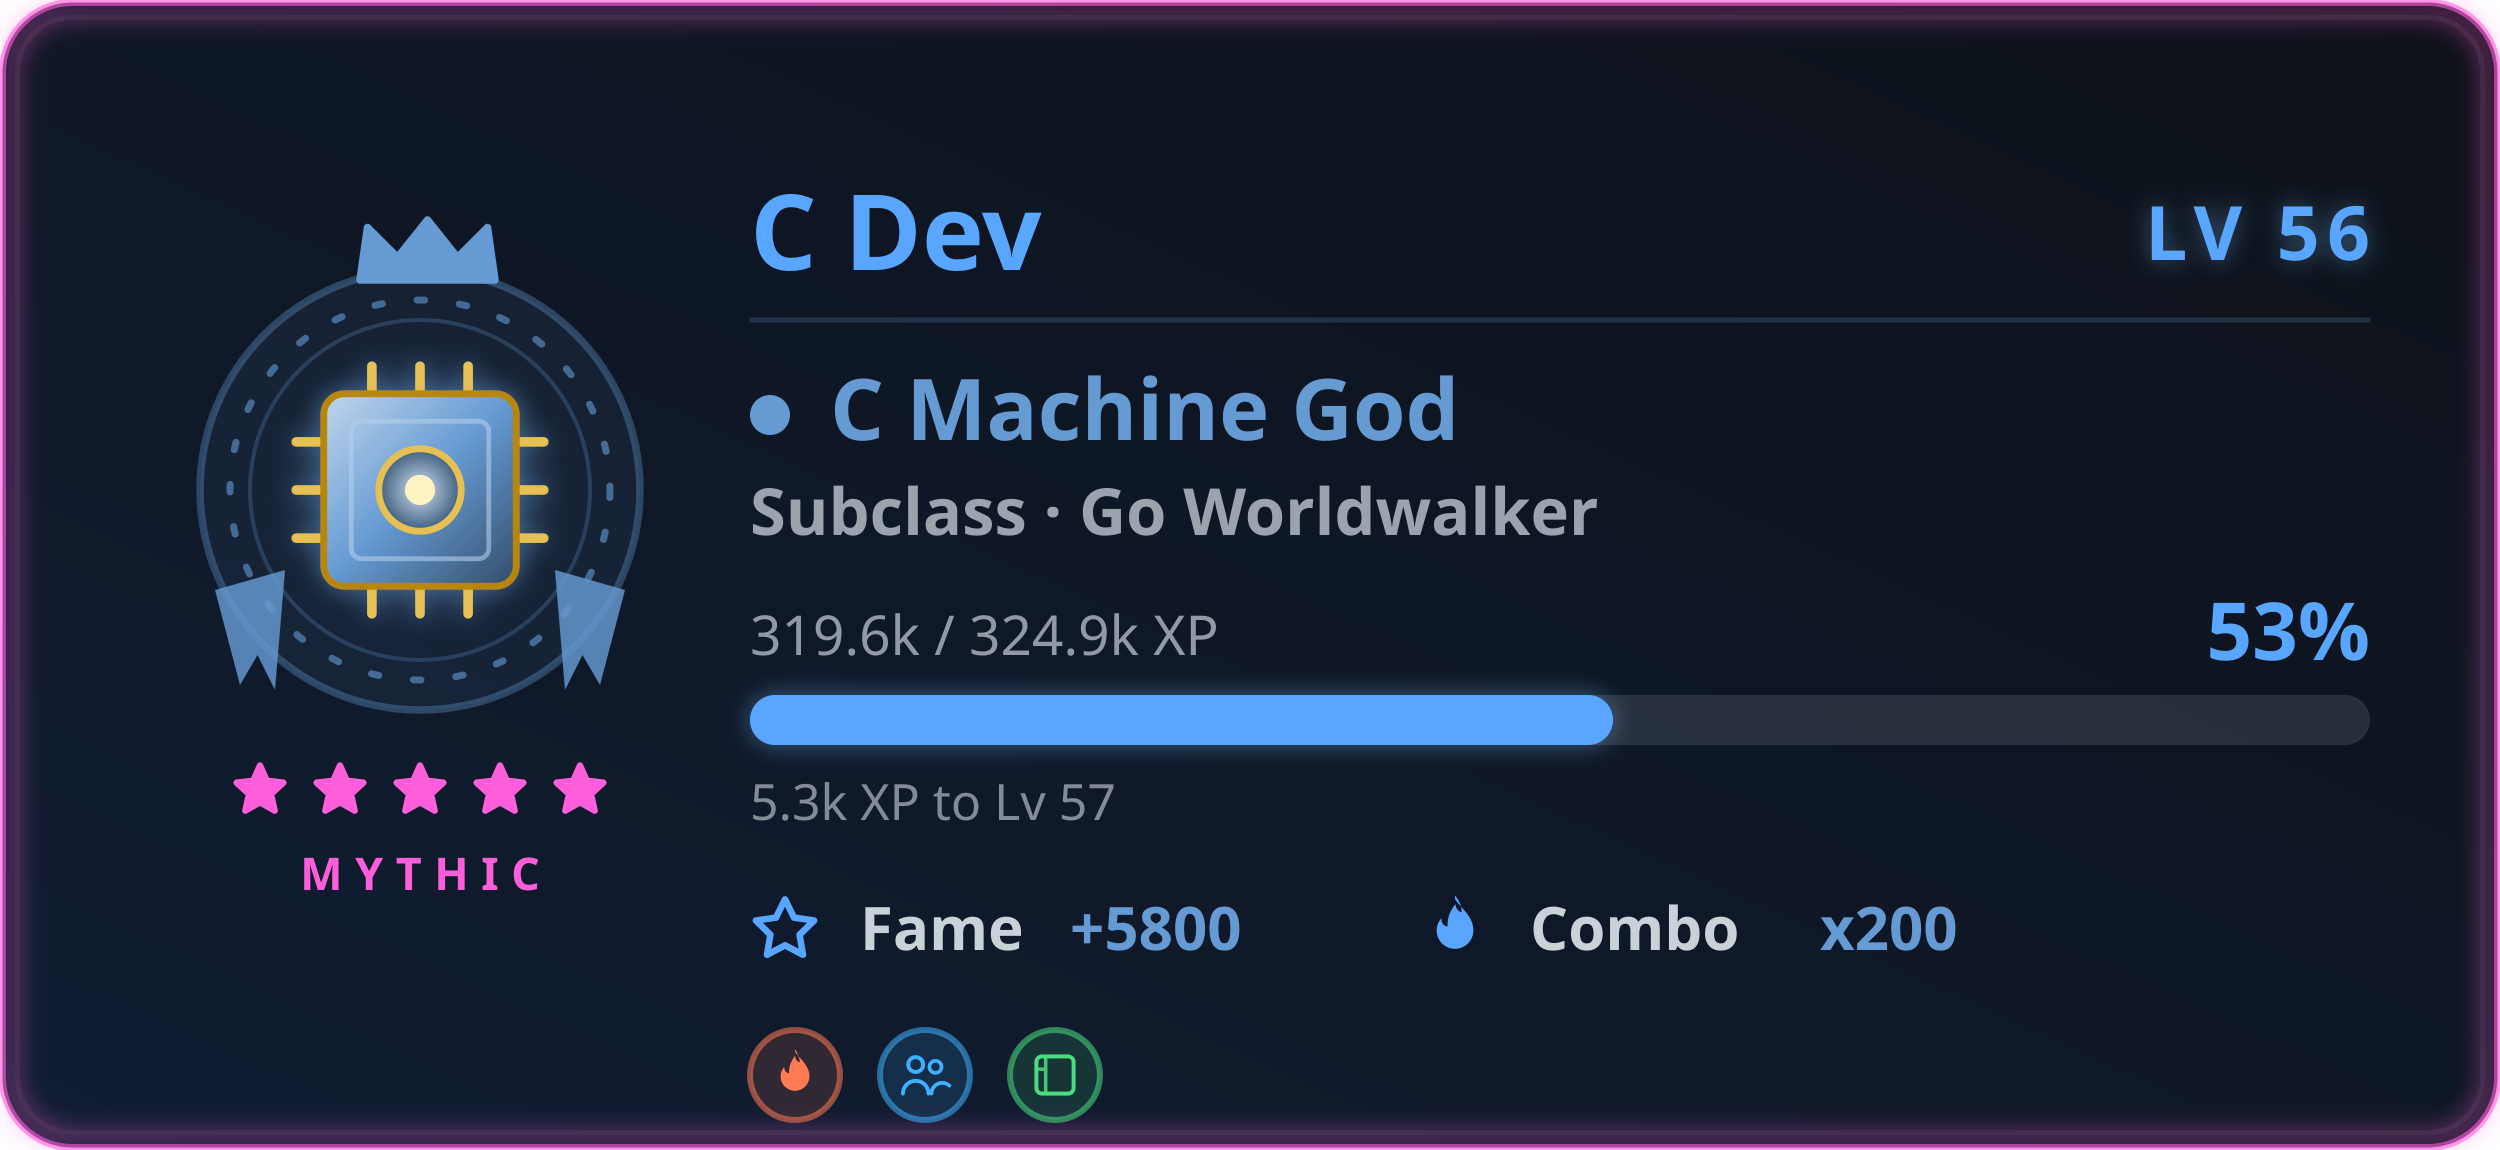
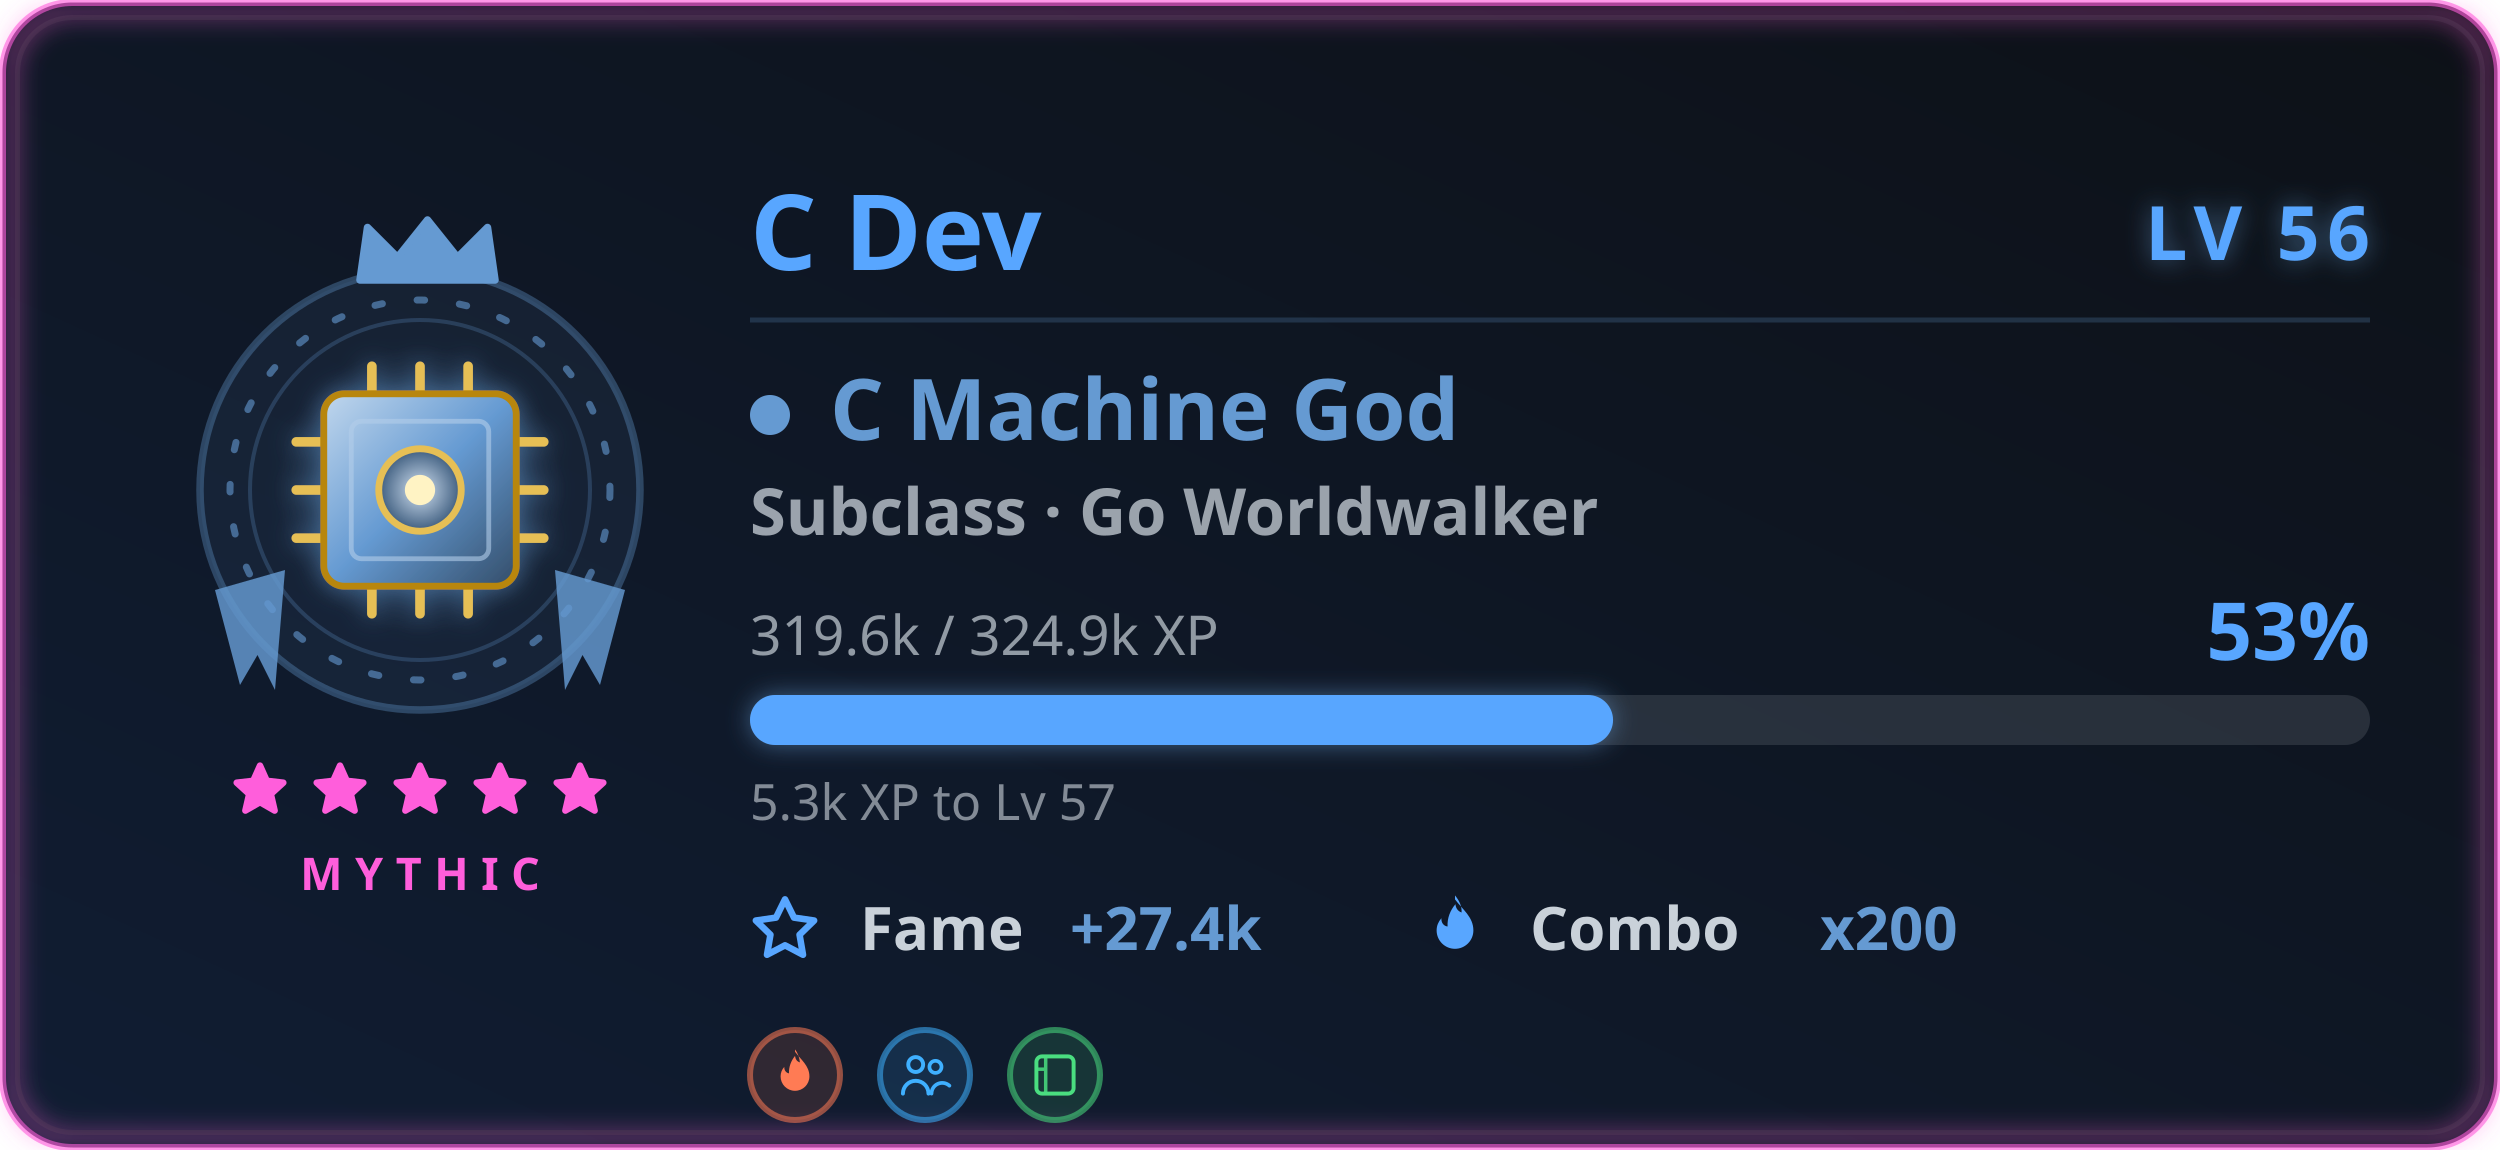
<svg xmlns="http://www.w3.org/2000/svg" width="500" height="230" viewBox="0 0 500 230" role="img" aria-labelledby="card-title-a11y card-desc-a11y">
  <style>
text { font-family: 'Segoe UI', Ubuntu, 'Helvetica Neue', sans-serif; }
.title { font-size: 18px; font-weight: 600; fill: #58a6ff; }
.title-icon { fill: #58a6ff; }
.icon { fill: #58a6ff; }


.gl-name { font-size: 21px; font-weight: 700; fill: #58a6ff; }
.gl-lvl { font-size: 15px; font-weight: 800; letter-spacing: 1.5px; fill: #58a6ff; }
.gl-class { font-size: 17px; font-weight: 700; fill: #659ad2; }
.gl-sub { font-size: 13px; font-weight: 600; fill: #c9d1d9; opacity: 0.75; }
.gl-meta { font-size: 11px; fill: #c9d1d9; opacity: 0.7; }
.gl-pct { font-size: 16px; font-weight: 800; fill: #58a6ff; }
.gl-chip-label { font-size: 12px; font-weight: 600; fill: #c9d1d9; }
.gl-chip-value { font-size: 12px; font-weight: 800; fill: #659ad2; }
.gl-hint { font-size: 10px; fill: #c9d1d9; opacity: 0.62; }
.gl-rarity { font-size: 9px; font-weight: 700; letter-spacing: 2.5px; fill: #ff5edb; }

</style>
  <defs>
    <linearGradient id="card-bg" x1="0" y1="0" x2="1" y2="1" gradientTransform="rotate(90, 0.5, 0.5)">
      <stop offset="0.0%" stop-color="#0d1117" />
      <stop offset="100.0%" stop-color="#101d33" />
    </linearGradient>
    <filter id="card-glow" x="-50%" y="-50%" width="200%" height="200%">
      <feGaussianBlur in="SourceGraphic" stdDeviation="3" result="blur" />
      <feFlood flood-color="#58a6ff" flood-opacity="0.55" result="tint" />
      <feComposite in="tint" in2="blur" operator="in" result="softGlow" />
      <feMerge>
        <feMergeNode in="softGlow" />
        <feMergeNode in="SourceGraphic" />
      </feMerge>
    </filter>
    <filter id="gl-glow" x="-60%" y="-60%" width="220%" height="220%">
      <feGaussianBlur in="SourceGraphic" stdDeviation="2.4" result="b" />
      <feFlood flood-color="#659ad2" flood-opacity="0.55" result="t" />
      <feComposite in="t" in2="b" operator="in" result="g" />
      <feMerge>
        <feMergeNode in="g" />
        <feMergeNode in="SourceGraphic" />
      </feMerge>
    </filter>
    <filter id="gl-rarity" x="-20%" y="-20%" width="140%" height="140%">
      <feGaussianBlur stdDeviation="2.4" />
    </filter>
  </defs>
  <rect x="0.5" y="0.5" width="499" height="229" rx="14" fill="url(#card-bg)" stroke="#ff5edb" stroke-width="1.4" stroke-opacity="0.6" />
  <rect x="3.5" y="3.5" width="493" height="223" rx="11" fill="none" stroke="#30363d" stroke-opacity="0.4" />
  <rect x="2" y="2" width="496" height="226" rx="13" fill="none" stroke="#ff5edb" stroke-width="3.5" stroke-opacity="0.4" filter="url(#gl-rarity)" />
  <g class="fade">
    <g class="">
      <g class="flourish">
        <g transform="translate(84,0)">
          <g transform="translate(0,98)" fill="#659ad2" opacity="0.82">
            <path d="M27 16 L41 20 L36 39 L32.5 33 L29 40 Z" />
          </g>
        </g>
        <g transform="translate(84,0) scale(-1,1)">
          <g transform="translate(0,98)" fill="#659ad2" opacity="0.82">
            <path d="M27 16 L41 20 L36 39 L32.5 33 L29 40 Z" />
          </g>
        </g>
      </g>
      <circle cx="84" cy="98" r="44" fill="#659ad2" fill-opacity="0.08" stroke="#659ad2" stroke-opacity="0.35" stroke-width="1.5" />
      <g class="">
        <circle cx="84" cy="98" r="38" fill="none" stroke="#659ad2" stroke-opacity="0.6" stroke-width="1.4" stroke-dasharray="1.5 7" stroke-linecap="round" />
        <circle cx="84" cy="98" r="34" fill="none" stroke="#659ad2" stroke-opacity="0.25" stroke-width="0.8" />
      </g>
      <g class="" filter="url(#gl-glow)">
        <svg class="" x="51" y="65" width="66" height="66" viewBox="0 0 48 48" aria-hidden="true">
          <defs>
            <radialGradient id="cHalo" cx="0.5" cy="0.5" r="0.5">
              <stop offset="0" stop-color="#659ad2" stop-opacity="0.42" />
              <stop offset="1" stop-color="#659ad2" stop-opacity="0" />
            </radialGradient>
            <linearGradient id="cChip" x1="0" y1="0" x2="1" y2="1">
              <stop offset="0" stop-color="#c1d7ed" />
              <stop offset="0.5" stop-color="#659ad2" />
              <stop offset="1" stop-color="#334d69" />
            </linearGradient>
            <radialGradient id="cCore" cx="0.5" cy="0.5" r="0.5">
              <stop offset="0" stop-color="#d1e1f2" />
              <stop offset="1" stop-color="#3d5c7e" />
            </radialGradient>
          </defs>
          <circle cx="24" cy="24" r="21" fill="url(#cHalo)" />
          <g stroke="#e6bf55" stroke-width="1.4" stroke-linecap="round">
            <path d="M17 10 V6 M24 10 V6 M31 10 V6 M17 38 V42 M24 38 V42 M31 38 V42 M10 17 H6 M10 24 H6 M10 31 H6 M38 17 H42 M38 24 H42 M38 31 H42" />
          </g>
          <rect x="10" y="10" width="28" height="28" rx="3" fill="url(#cChip)" stroke="#b8860b" stroke-width="1" />
          <rect x="14" y="14" width="20" height="20" rx="1.5" fill="none" stroke="#b2cde9" stroke-width="0.7" stroke-opacity="0.6" />
          <circle cx="24" cy="24" r="6" fill="url(#cCore)" stroke="#e6bf55" stroke-width="1" />
          <circle cx="24" cy="24" r="2.2" fill="#fff3c4" />
        </svg>
      </g>
      <g transform="translate(69, 42.5) scale(1.5)">
        <path d="M2 9 L3 2 L7 6 L11 1 L15 6 L19 2 L20 9 Z" fill="#659ad2" stroke="#659ad2" stroke-width="1" stroke-linejoin="round" />
      </g>
    </g>
    <g>
      <g class="" transform="translate(45.5, 151.5) scale(0.5416667)" fill="#ff5edb" stroke="#ff5edb" stroke-width="2.4" stroke-linejoin="round" stroke-linecap="round" opacity="1">
        <path d="M12 3 L14.5 8.6 L20.6 9.3 L16 13.5 L17.4 19.6 L12 16.5 L6.6 19.6 L8 13.5 L3.4 9.3 L9.5 8.6 Z" />
      </g>
      <g class="" transform="translate(61.5, 151.5) scale(0.5416667)" fill="#ff5edb" stroke="#ff5edb" stroke-width="2.4" stroke-linejoin="round" stroke-linecap="round" opacity="1">
        <path d="M12 3 L14.5 8.6 L20.6 9.3 L16 13.5 L17.4 19.6 L12 16.5 L6.6 19.6 L8 13.5 L3.4 9.3 L9.5 8.6 Z" />
      </g>
      <g class="" transform="translate(77.5, 151.5) scale(0.5416667)" fill="#ff5edb" stroke="#ff5edb" stroke-width="2.4" stroke-linejoin="round" stroke-linecap="round" opacity="1">
        <path d="M12 3 L14.5 8.6 L20.6 9.3 L16 13.5 L17.4 19.6 L12 16.5 L6.6 19.6 L8 13.5 L3.4 9.3 L9.5 8.6 Z" />
      </g>
      <g class="" transform="translate(93.5, 151.5) scale(0.5416667)" fill="#ff5edb" stroke="#ff5edb" stroke-width="2.4" stroke-linejoin="round" stroke-linecap="round" opacity="1">
        <path d="M12 3 L14.5 8.6 L20.6 9.3 L16 13.5 L17.4 19.6 L12 16.5 L6.6 19.6 L8 13.5 L3.4 9.3 L9.5 8.6 Z" />
      </g>
      <g class="" transform="translate(109.5, 151.5) scale(0.5416667)" fill="#ff5edb" stroke="#ff5edb" stroke-width="2.4" stroke-linejoin="round" stroke-linecap="round" opacity="1">
        <path d="M12 3 L14.5 8.6 L20.6 9.3 L16 13.5 L17.4 19.6 L12 16.5 L6.6 19.6 L8 13.5 L3.4 9.3 L9.5 8.6 Z" />
      </g>
    </g>
    <text class="gl-rarity" x="84" y="178" text-anchor="middle">MYTHIC</text>
  </g>
  <g class="fade" style="animation-delay:.15s">
    <text class="gl-name" x="150" y="54">C Dev</text>
    <text class="gl-lvl glow-pulse" x="474" y="52" text-anchor="end" filter="url(#gl-glow)">LV 56</text>
    <line x1="150" y1="64" x2="474" y2="64" stroke="#659ad2" stroke-opacity="0.22" stroke-width="1" />
    <circle cx="154" cy="83" r="4" fill="#659ad2" />
    <text class="gl-class" x="166" y="88">C Machine God</text>
    <text class="gl-sub" x="150" y="107">Subclass · Go Worldwalker</text>
    <text class="gl-meta" x="150" y="131">319.6k / 324.9k XP</text>
    <text class="gl-pct " x="474" y="132" text-anchor="end">53%</text>
    <rect x="150" y="139" width="324" height="10" rx="5" fill="#c9d1d9" fill-opacity="0.14" />
    <rect class="xp-fill " x="150" y="139" width="172.609" height="10" rx="5" fill="#58a6ff" filter="url(#gl-glow)" />
    <text class="gl-hint" x="150" y="164">5.3k XP to Lv 57</text>
    <g transform="translate(150, 190)">
      <svg class="icon" x="0" y="-11" width="14" height="14" viewBox="0 0 16 16" aria-hidden="true">
        <path fill-rule="evenodd" d="M8 .25a.75.75 0 0 1 .673.418l1.882 3.815 4.21.612a.75.75 0 0 1 .416 1.279l-3.046 2.97.719 4.192a.75.75 0 0 1-1.088.791L8 12.347l-3.766 1.98a.75.75 0 0 1-1.088-.79l.72-4.194L.818 6.374a.75.75 0 0 1 .416-1.28l4.21-.611L7.327.668A.75.75 0 0 1 8 .25zm0 2.445L6.615 5.5a.75.75 0 0 1-.564.41l-3.097.45 2.24 2.184a.75.75 0 0 1 .216.664l-.528 3.084 2.769-1.456a.75.75 0 0 1 .698 0l2.77 1.456-.53-3.084a.75.75 0 0 1 .216-.664l2.24-2.183-3.096-.45a.75.75 0 0 1-.564-.41L8 2.694v.001z" />
      </svg>
      <text class="gl-chip-label" x="22" y="0">Fame</text>
-       <text class="gl-chip-value" x="64" y="0">+5800</text>
+       <text class="gl-chip-value" x="64" y="0">+27.4k</text>
    </g>
    <g transform="translate(284, 190)">
      <svg class="icon" x="0" y="-11" width="14" height="14" viewBox="0 0 16 16" aria-hidden="true">
        <path fill-rule="evenodd" d="M8 1c1.7 2.3 4.2 4 4.2 7.1a4.2 4.2 0 0 1-8.4 0c0-1.1.4-2 1.1-2.8-.1 1 .5 1.8 1.4 1.9-.1-1.9.6-3.7 1.8-5.1.1 1 .6 1.6 1.4 1.9.1-1.4-.5-2.7-1.5-3.9z" />
      </svg>
      <text class="gl-chip-label" x="22" y="0">Combo</text>
      <text class="gl-chip-value" x="80" y="0">x200</text>
    </g>
  </g>
  <g class="fade" style="animation-delay:.2s">
    <g transform="translate(159, 215)">
      <g transform="translate(0, 0)">
        <circle r="9" fill="#ff7b54" fill-opacity="0.14" stroke="#ff7b54" stroke-opacity="0.55" stroke-width="1.2" />
        <g transform="translate(-5.58, -5.58) scale(0.465)">
          <path d="M12 2c2.5 3.4 6.2 6 6.2 10.6a6.2 6.2 0 0 1-12.4 0c0-1.6.6-3 1.6-4.1-.1 1.5.8 2.6 2 2.8-.1-2.8.9-5.4 2.6-7.5.2 1.5.9 2.4 2.1 2.8-.2-2-.8-4-2.1-5.6Z" fill="#ff7b54" />
        </g>
      </g>
      <g transform="translate(26, 0)">
        <circle r="9" fill="#3fb0ff" fill-opacity="0.14" stroke="#3fb0ff" stroke-opacity="0.55" stroke-width="1.2" />
        <g transform="translate(-5.58, -5.58) scale(0.465)">
          <circle cx="8" cy="7.5" r="3.2" fill="none" stroke="#3fb0ff" stroke-width="1.7" />
          <path d="M2.5 20a5.5 5.5 0 0 1 11 0" fill="none" stroke="#3fb0ff" stroke-width="1.7" stroke-linecap="round" />
          <circle cx="16.5" cy="8.5" r="2.6" fill="none" stroke="#3fb0ff" stroke-width="1.6" />
          <path d="M14.8 20a4.6 4.6 0 0 1 7.7-3.4" fill="none" stroke="#3fb0ff" stroke-width="1.6" stroke-linecap="round" />
        </g>
      </g>
      <g transform="translate(52, 0)">
        <circle r="9" fill="#4ade80" fill-opacity="0.14" stroke="#4ade80" stroke-opacity="0.55" stroke-width="1.2" />
        <g transform="translate(-5.58, -5.58) scale(0.465)">
          <rect x="4" y="4" width="16" height="16" rx="2.4" fill="none" stroke="#4ade80" stroke-width="1.7" />
          <path d="M8 4v16 M4 9.5h4" fill="none" stroke="#4ade80" stroke-width="1.5" opacity="0.85" />
        </g>
      </g>
    </g>
  </g>
</svg>
